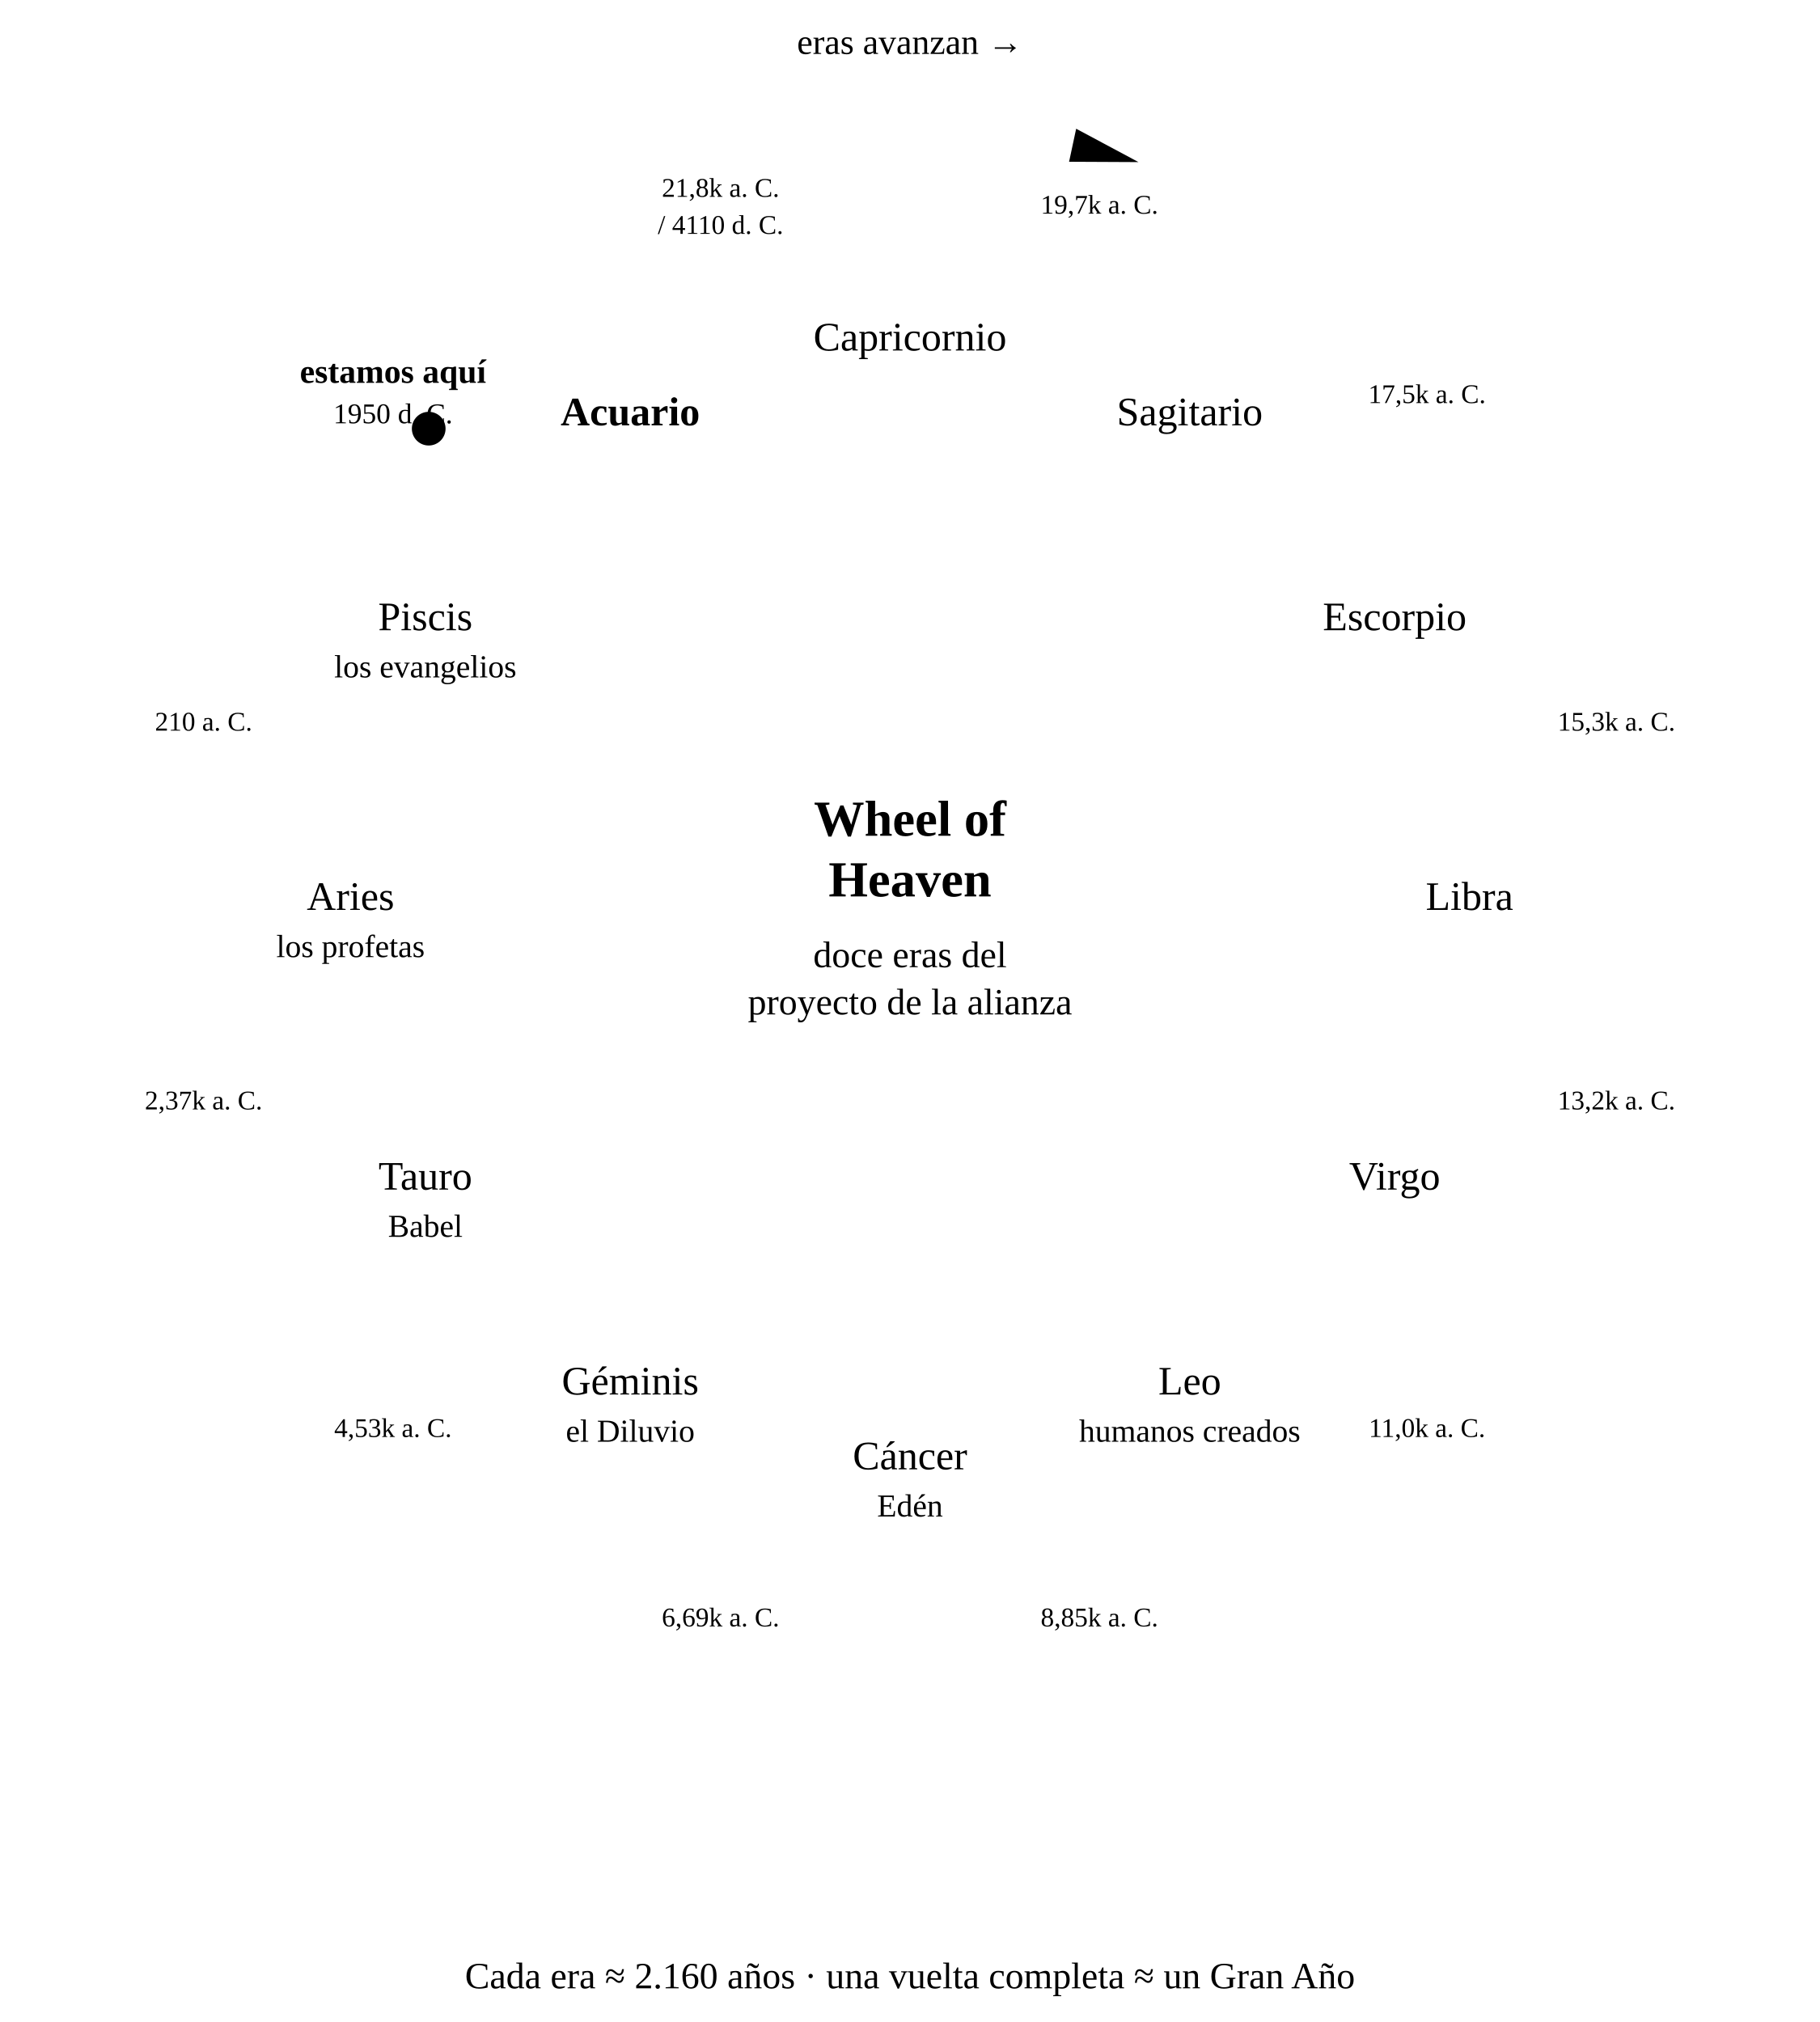
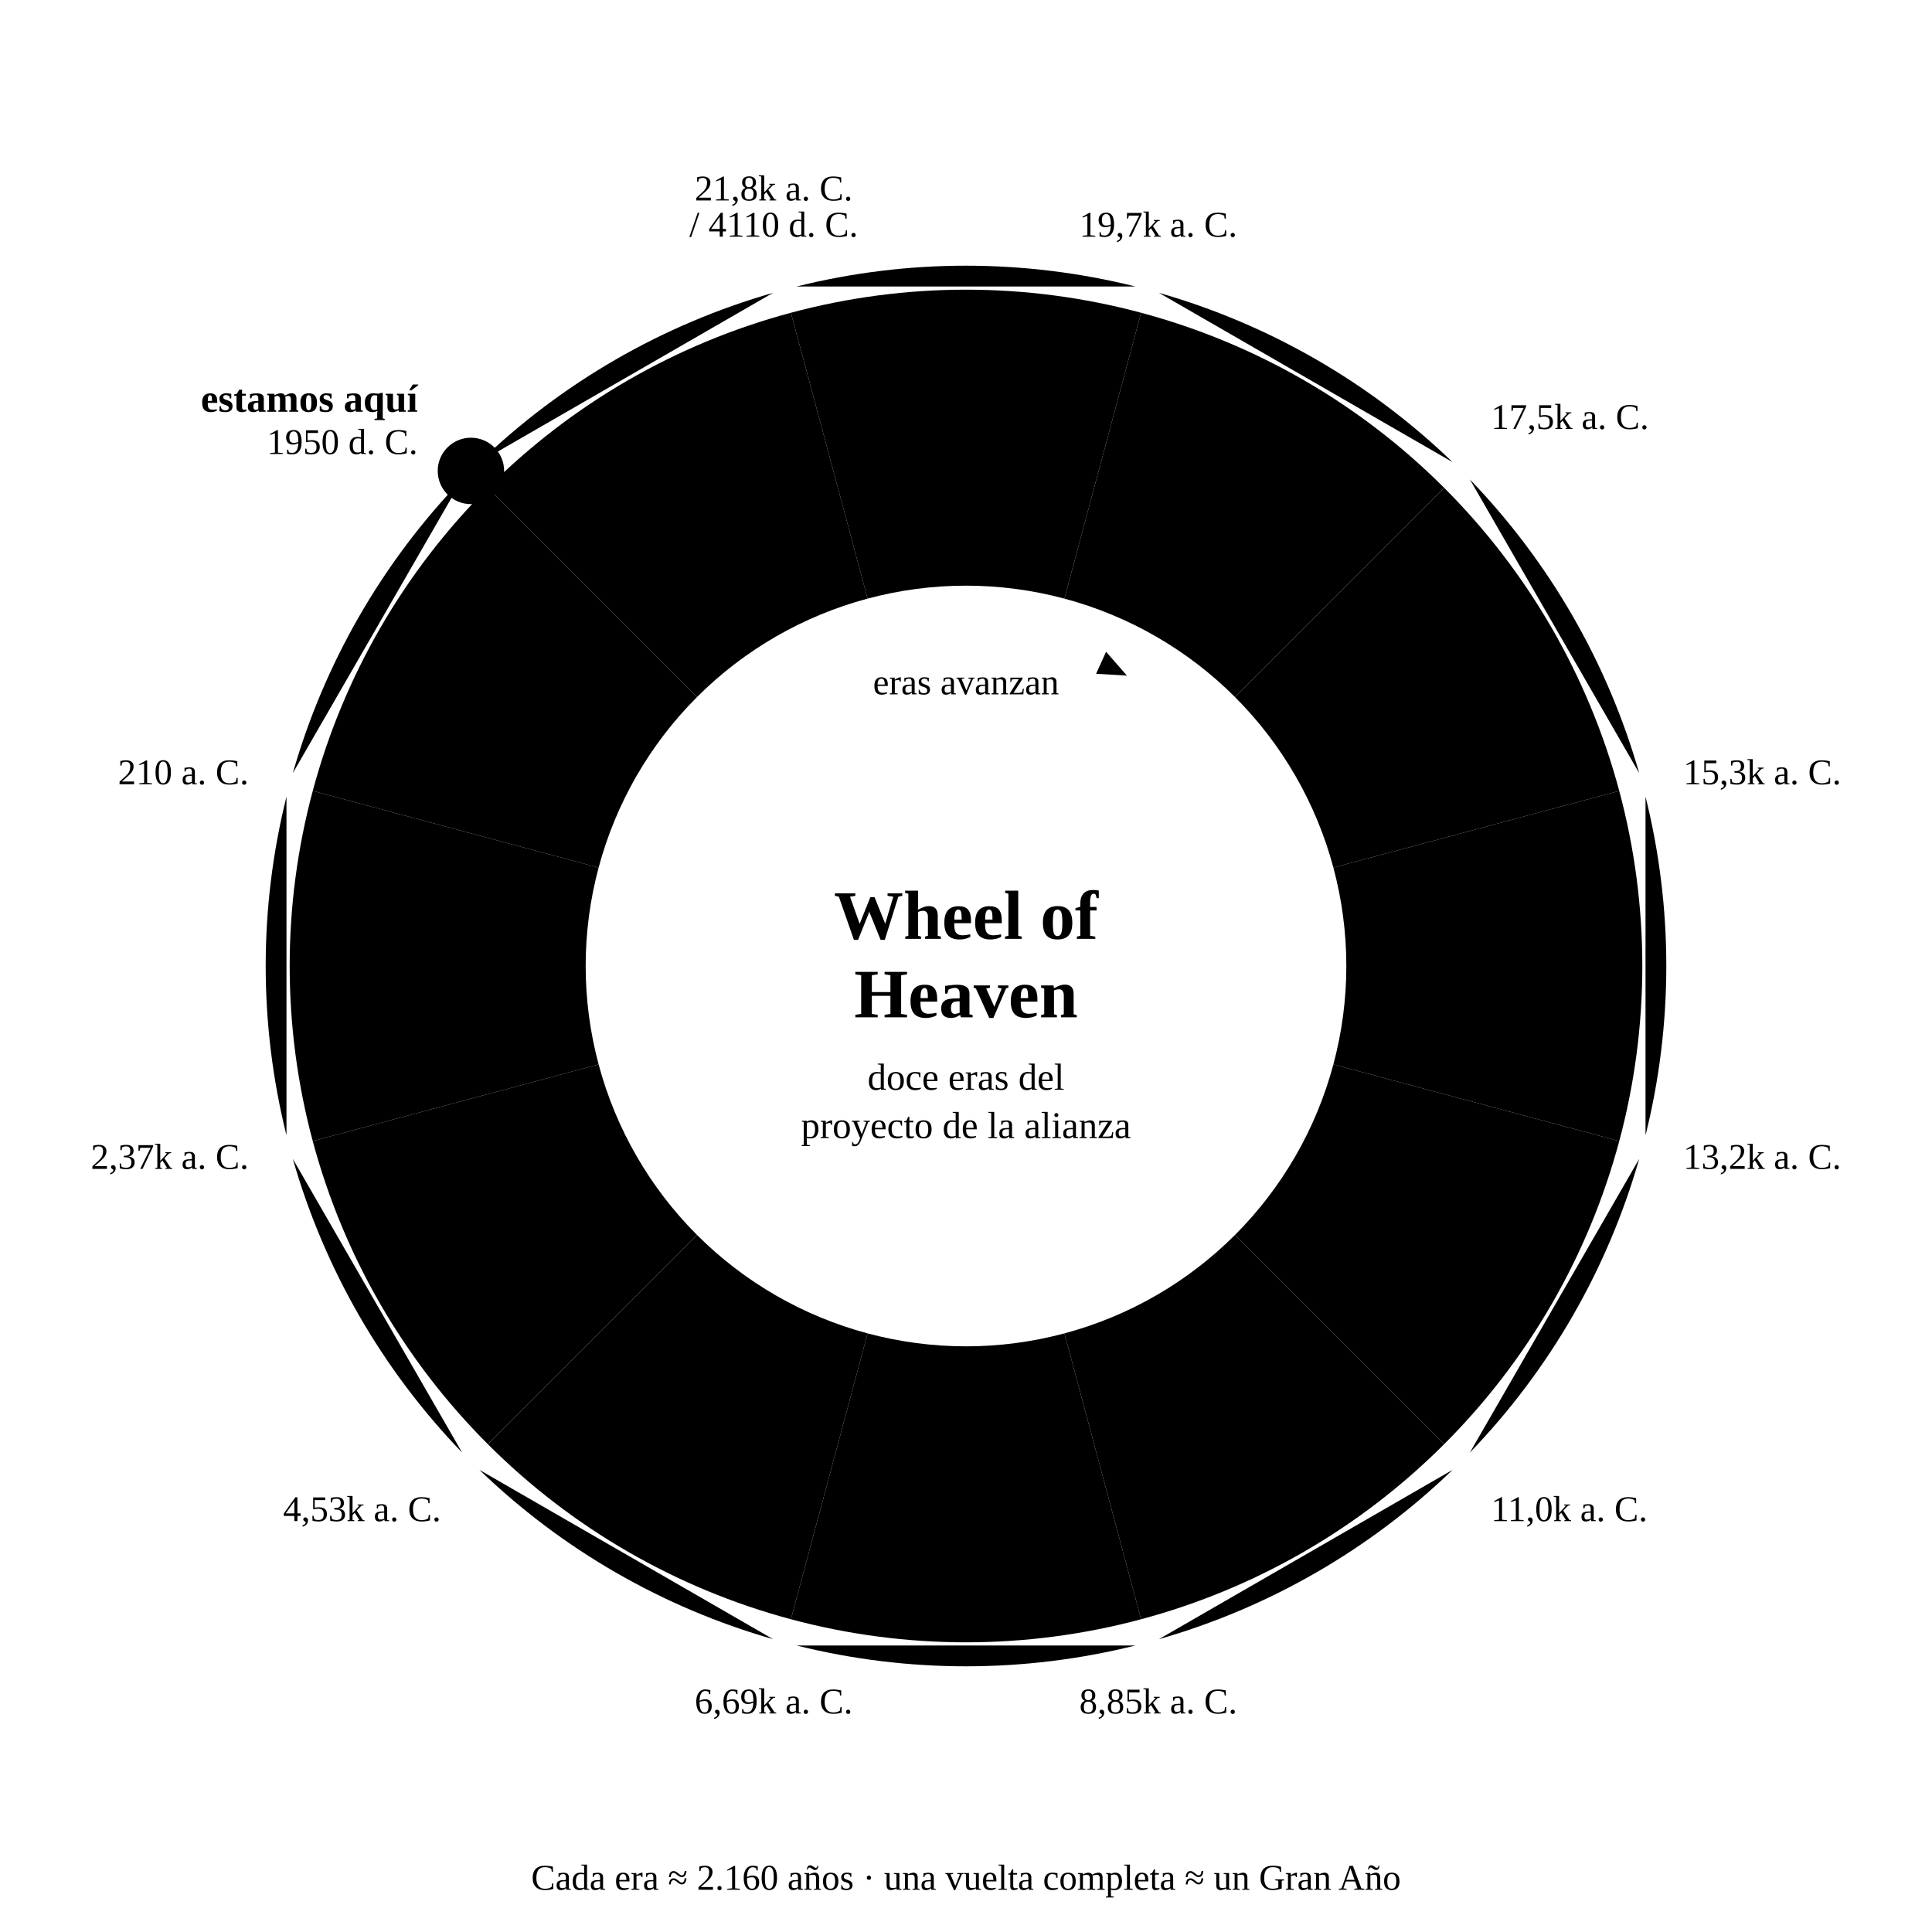
- <svg xmlns="http://www.w3.org/2000/svg" viewBox="0 0 540 600" role="img" aria-labelledby="wh-t wh-d">
-   <circle cx="270" cy="270" r="202" fill="none" class="dg-muted" stroke-width="1.5" />
-   <circle cx="270" cy="270" r="112" fill="none" class="dg-muted" stroke-width="1.5" />
-   <g class="dg-muted" stroke-width="1">
-     <line x1="299.0" y1="161.8" x2="322.3" y2="74.9" />
-     <line x1="349.2" y1="190.8" x2="412.8" y2="127.2" />
-     <line x1="378.2" y1="241.0" x2="465.1" y2="217.7" />
-     <line x1="378.2" y1="299.0" x2="465.1" y2="322.3" />
-     <line x1="349.2" y1="349.2" x2="412.8" y2="412.8" />
-     <line x1="299.0" y1="378.2" x2="322.3" y2="465.1" />
-     <line x1="241.0" y1="378.2" x2="217.7" y2="465.1" />
-     <line x1="190.8" y1="349.2" x2="127.2" y2="412.8" />
-     <line x1="161.8" y1="299.0" x2="74.9" y2="322.3" />
-     <line x1="161.8" y1="241.0" x2="74.9" y2="217.7" />
-     <line x1="190.8" y1="190.8" x2="127.2" y2="127.2" />
-     <line x1="241.0" y1="161.8" x2="217.7" y2="74.9" />
+ <svg xmlns="http://www.w3.org/2000/svg" viewBox="0 0 640 640" role="img" aria-labelledby="wh-t wh-d" class="dg dg--wheel">
+   <defs>
+     <symbol id="wh-z-capricorn" viewBox="0 0 24 24" fill="none" stroke="currentColor" stroke-width="1.7" stroke-linecap="round" stroke-linejoin="round">
+       <path d="M4 7 V17 M4 7 L9 13 L13 7 Q17 7 17 13 Q17 18 13 18 Q9 18 9 14" />
+     </symbol>
+     <symbol id="wh-z-sagittarius" viewBox="0 0 24 24" fill="none" stroke="currentColor" stroke-width="1.7" stroke-linecap="round" stroke-linejoin="round">
+       <line x1="5" y1="19" x2="19" y2="5" />
+       <polyline points="13 5 19 5 19 11" />
+       <line x1="9" y1="12" x2="12" y2="15" />
+     </symbol>
+     <symbol id="wh-z-scorpio" viewBox="0 0 24 24" fill="none" stroke="currentColor" stroke-width="1.7" stroke-linecap="round" stroke-linejoin="round">
+       <path d="M4 18 V7 L8 12 L12 7 V18 L16 12 V18 H21" />
+       <path d="M19 16 L21 18 L19 20" />
+     </symbol>
+     <symbol id="wh-z-libra" viewBox="0 0 24 24" fill="none" stroke="currentColor" stroke-width="1.7" stroke-linecap="round" stroke-linejoin="round">
+       <path d="M6 13 Q6 8 12 8 Q18 8 18 13" />
+       <line x1="3" y1="14" x2="21" y2="14" />
+       <line x1="3" y1="18" x2="21" y2="18" />
+     </symbol>
+     <symbol id="wh-z-virgo" viewBox="0 0 24 24" fill="none" stroke="currentColor" stroke-width="1.7" stroke-linecap="round" stroke-linejoin="round">
+       <path d="M5 19 V7 L9 13 L13 7 V19 Q15 14 18 14 Q21 14 19 19 Q17 22 15 19" />
+     </symbol>
+     <symbol id="wh-z-leo" viewBox="0 0 24 24" fill="none" stroke="currentColor" stroke-width="1.7" stroke-linecap="round" stroke-linejoin="round">
+       <circle cx="8" cy="16" r="3" />
+       <path d="M11 16 Q11 8 14 6 Q19 5 19 11 Q19 14 17 16 Q15 17 17 19" />
+     </symbol>
+     <symbol id="wh-z-cancer" viewBox="0 0 24 24" fill="none" stroke="currentColor" stroke-width="1.7" stroke-linecap="round" stroke-linejoin="round">
+       <line x1="4" y1="9" x2="14" y2="9" />
+       <circle cx="16" cy="11" r="2" />
+       <line x1="20" y1="15" x2="10" y2="15" />
+       <circle cx="8" cy="13" r="2" />
+     </symbol>
+     <symbol id="wh-z-gemini" viewBox="0 0 24 24" fill="none" stroke="currentColor" stroke-width="1.7" stroke-linecap="round" stroke-linejoin="round">
+       <line x1="5" y1="5" x2="19" y2="5" />
+       <line x1="5" y1="19" x2="19" y2="19" />
+       <line x1="9" y1="5" x2="9" y2="19" />
+       <line x1="15" y1="5" x2="15" y2="19" />
+     </symbol>
+     <symbol id="wh-z-taurus" viewBox="0 0 24 24" fill="none" stroke="currentColor" stroke-width="1.7" stroke-linecap="round" stroke-linejoin="round">
+       <circle cx="12" cy="15" r="4" />
+       <path d="M5 8 Q12 13 19 8" />
+     </symbol>
+     <symbol id="wh-z-aries" viewBox="0 0 24 24" fill="none" stroke="currentColor" stroke-width="1.7" stroke-linecap="round" stroke-linejoin="round">
+       <path d="M5 18 V11 Q5 5 9 5 Q12 5 12 12 Q12 5 15 5 Q19 5 19 11 V18" />
+     </symbol>
+     <symbol id="wh-z-pisces" viewBox="0 0 24 24" fill="none" stroke="currentColor" stroke-width="1.7" stroke-linecap="round" stroke-linejoin="round">
+       <path d="M7 5 Q4 12 7 19" />
+       <path d="M17 5 Q20 12 17 19" />
+       <line x1="7" y1="12" x2="17" y2="12" />
+     </symbol>
+     <symbol id="wh-z-aquarius" viewBox="0 0 24 24" fill="none" stroke="currentColor" stroke-width="1.7" stroke-linecap="round" stroke-linejoin="round">
+       <path d="M3 9 L7 7 L11 9 L15 7 L19 9" />
+       <path d="M3 15 L7 13 L11 15 L15 13 L19 15" />
+     </symbol>
+   </defs>
+   <g>
+     <path d="M 262.0 103.6 A 224.0 224.0 0 0 1 378.0 103.6 L 352.6 198.3 A 126.0 126.0 0 0 0 287.4 198.3 Z" class="dg-age dg-age-0" />
+     <path d="M 378.0 103.6 A 224.0 224.0 0 0 1 478.4 161.6 L 409.1 230.9 A 126.0 126.0 0 0 0 352.6 198.3 Z" class="dg-age dg-age-1" />
+     <path d="M 478.4 161.6 A 224.0 224.0 0 0 1 536.4 262.0 L 441.7 287.4 A 126.0 126.0 0 0 0 409.1 230.9 Z" class="dg-age dg-age-2" />
+     <path d="M 536.4 262.0 A 224.0 224.0 0 0 1 536.4 378.0 L 441.7 352.6 A 126.0 126.0 0 0 0 441.7 287.4 Z" class="dg-age dg-age-3" />
+     <path d="M 536.4 378.0 A 224.0 224.0 0 0 1 478.4 478.4 L 409.1 409.1 A 126.0 126.0 0 0 0 441.7 352.6 Z" class="dg-age dg-age-4" />
+     <path d="M 478.4 478.4 A 224.0 224.0 0 0 1 378.0 536.4 L 352.6 441.7 A 126.0 126.0 0 0 0 409.1 409.1 Z" class="dg-age dg-age-5" />
+     <path d="M 378.0 536.4 A 224.0 224.0 0 0 1 262.0 536.4 L 287.4 441.7 A 126.0 126.0 0 0 0 352.6 441.7 Z" class="dg-age dg-age-6" />
+     <path d="M 262.0 536.4 A 224.0 224.0 0 0 1 161.6 478.4 L 230.9 409.1 A 126.0 126.0 0 0 0 287.4 441.7 Z" class="dg-age dg-age-7" />
+     <path d="M 161.6 478.4 A 224.0 224.0 0 0 1 103.6 378.0 L 198.3 352.6 A 126.0 126.0 0 0 0 230.9 409.1 Z" class="dg-age dg-age-8" />
+     <path d="M 103.6 378.0 A 224.0 224.0 0 0 1 103.6 262.0 L 198.3 287.4 A 126.0 126.0 0 0 0 198.3 352.6 Z" class="dg-age dg-age-9" />
+     <path d="M 103.6 262.0 A 224.0 224.0 0 0 1 161.6 161.6 L 230.9 230.9 A 126.0 126.0 0 0 0 198.3 287.4 Z" class="dg-age dg-age-10" />
+     <path d="M 161.6 161.6 A 224.0 224.0 0 0 1 262.0 103.6 L 287.4 198.3 A 126.0 126.0 0 0 0 230.9 230.9 Z" class="dg-age dg-age-11 dg-age--now" />
+   </g>
+   <g class="dg-rim">
+     <path d="M 263.9 94.9 A 232.0 232.0 0 0 1 376.1 94.9" class="dg-rim-0" />
+     <path d="M 383.9 97.0 A 232.0 232.0 0 0 1 481.2 153.1" class="dg-rim-1" />
+     <path d="M 486.9 158.8 A 232.0 232.0 0 0 1 543.0 256.1" class="dg-rim-2" />
+     <path d="M 545.1 263.9 A 232.0 232.0 0 0 1 545.1 376.1" class="dg-rim-3" />
+     <path d="M 543.0 383.9 A 232.0 232.0 0 0 1 486.9 481.2" class="dg-rim-4" />
+     <path d="M 481.2 486.9 A 232.0 232.0 0 0 1 383.9 543.0" class="dg-rim-5" />
+     <path d="M 376.1 545.1 A 232.0 232.0 0 0 1 263.9 545.1" class="dg-rim-6" />
+     <path d="M 256.1 543.0 A 232.0 232.0 0 0 1 158.8 486.9" class="dg-rim-7" />
+     <path d="M 153.1 481.2 A 232.0 232.0 0 0 1 97.0 383.9" class="dg-rim-8" />
+     <path d="M 94.9 376.1 A 232.0 232.0 0 0 1 94.9 263.9" class="dg-rim-9" />
+     <path d="M 97.0 256.1 A 232.0 232.0 0 0 1 153.1 158.8" class="dg-rim-10" />
+     <path d="M 158.8 153.1 A 232.0 232.0 0 0 1 256.1 97.0" class="dg-rim-11" />
+   </g>
+   <circle cx="320" cy="320" r="126" class="dg-hair" fill="none" />
+   <g class="dg-hair">
+     <line x1="352.6" y1="198.3" x2="378.0" y2="103.6" />
+     <line x1="409.1" y1="230.9" x2="478.4" y2="161.6" />
+     <line x1="441.7" y1="287.4" x2="536.4" y2="262.0" />
+     <line x1="441.7" y1="352.6" x2="536.4" y2="378.0" />
+     <line x1="409.1" y1="409.1" x2="478.4" y2="478.4" />
+     <line x1="352.6" y1="441.7" x2="378.0" y2="536.4" />
+     <line x1="287.4" y1="441.7" x2="262.0" y2="536.4" />
+     <line x1="230.9" y1="409.1" x2="161.6" y2="478.4" />
+     <line x1="198.3" y1="352.6" x2="103.6" y2="378.0" />
+     <line x1="198.3" y1="287.4" x2="103.6" y2="262.0" />
+     <line x1="230.9" y1="230.9" x2="161.6" y2="161.6" />
+     <line x1="287.4" y1="198.3" x2="262.0" y2="103.6" />
  </g>
  <g text-anchor="middle">
-     <text x="270.0" y="104.0" class="dg-label" font-size="12">Capricornio</text>
-     <text x="353.0" y="126.2" class="dg-label" font-size="12">Sagitario</text>
-     <text x="413.8" y="187.0" class="dg-label" font-size="12">Escorpio</text>
-     <text x="436.0" y="270.0" class="dg-label" font-size="12">Libra</text>
-     <text x="413.8" y="353.0" class="dg-label" font-size="12">Virgo</text>
-     <text x="353.0" y="413.8" class="dg-label" font-size="12">Leo</text>
-     <text x="353.0" y="427.8" class="dg-label--muted" font-size="9.5">humanos creados</text>
-     <text x="270.0" y="436.0" class="dg-label" font-size="12">Cáncer</text>
-     <text x="270.0" y="450.0" class="dg-label--muted" font-size="9.5">Edén</text>
-     <text x="187.0" y="413.8" class="dg-label" font-size="12">Géminis</text>
-     <text x="187.0" y="427.8" class="dg-label--muted" font-size="9.5">el Diluvio</text>
-     <text x="126.2" y="353.0" class="dg-label" font-size="12">Tauro</text>
-     <text x="126.2" y="367.0" class="dg-label--muted" font-size="9.5">Babel</text>
-     <text x="104.0" y="270.0" class="dg-label" font-size="12">Aries</text>
-     <text x="104.0" y="284.0" class="dg-label--muted" font-size="9.5">los profetas</text>
-     <text x="126.2" y="187.0" class="dg-label" font-size="12">Piscis</text>
-     <text x="126.2" y="201.0" class="dg-label--muted" font-size="9.5">los evangelios</text>
-     <text x="187.0" y="126.2" class="dg-label--accent" font-size="12" font-weight="600">Acuario</text>
+     <use href="#wh-z-capricorn" x="311.0" y="125.0" width="18" height="18" class="dg-glyph dg-ink-0" />
+     <text x="320.0" y="160.0" class="dg-label" font-size="13.5">Capricornio</text>
+     <use href="#wh-z-sagittarius" x="399.0" y="148.6" width="18" height="18" class="dg-glyph dg-ink-1" />
+     <text x="408.0" y="183.6" class="dg-label" font-size="13.5">Sagitario</text>
+     <use href="#wh-z-scorpio" x="463.4" y="213.0" width="18" height="18" class="dg-glyph dg-ink-2" />
+     <text x="472.4" y="248.0" class="dg-label" font-size="13.5">Escorpio</text>
+     <use href="#wh-z-libra" x="487.0" y="301.0" width="18" height="18" class="dg-glyph dg-ink-3" />
+     <text x="496.0" y="336.0" class="dg-label" font-size="13.5">Libra</text>
+     <use href="#wh-z-virgo" x="463.4" y="389.0" width="18" height="18" class="dg-glyph dg-ink-4" />
+     <text x="472.4" y="424.0" class="dg-label" font-size="13.5">Virgo</text>
+     <use href="#wh-z-leo" x="399.0" y="439.4" width="18" height="18" class="dg-glyph dg-ink-5" />
+     <text x="408.0" y="474.4" class="dg-label" font-size="13.5">Leo</text>
+     <text x="408.0" y="490.4" class="dg-label--muted" font-size="10.5">humanos</text>
+     <text x="408.0" y="503.4" class="dg-label--muted" font-size="10.5">creados</text>
+     <use href="#wh-z-cancer" x="311.0" y="469.5" width="18" height="18" class="dg-glyph dg-ink-6" />
+     <text x="320.0" y="504.5" class="dg-label" font-size="13.5">Cáncer</text>
+     <text x="320.0" y="520.5" class="dg-label--muted" font-size="10.5">Edén</text>
+     <use href="#wh-z-gemini" x="223.0" y="445.9" width="18" height="18" class="dg-glyph dg-ink-7" />
+     <text x="232.0" y="480.9" class="dg-label" font-size="13.5">Géminis</text>
+     <text x="232.0" y="496.9" class="dg-label--muted" font-size="10.5">el Diluvio</text>
+     <use href="#wh-z-taurus" x="158.6" y="381.5" width="18" height="18" class="dg-glyph dg-ink-8" />
+     <text x="167.6" y="416.5" class="dg-label" font-size="13.5">Tauro</text>
+     <text x="167.6" y="432.5" class="dg-label--muted" font-size="10.5">Babel</text>
+     <use href="#wh-z-aries" x="135.0" y="293.5" width="18" height="18" class="dg-glyph dg-ink-9" />
+     <text x="144.0" y="328.5" class="dg-label" font-size="13.5">Aries</text>
+     <text x="144.0" y="344.5" class="dg-label--muted" font-size="10.5">los profetas</text>
+     <use href="#wh-z-pisces" x="158.6" y="205.5" width="18" height="18" class="dg-glyph dg-ink-10" />
+     <text x="167.6" y="240.5" class="dg-label" font-size="13.5">Piscis</text>
+     <text x="167.6" y="256.5" class="dg-label--muted" font-size="10.5">los evangelios</text>
+     <use href="#wh-z-aquarius" x="223.0" y="148.6" width="18" height="18" class="dg-glyph dg-ink-11" />
+     <text x="232.0" y="183.6" class="dg-label dg-label--now" font-size="13.5">Acuario</text>
  </g>
-   <g text-anchor="middle">
-     <text x="326.2" y="63.4" class="dg-label--muted" font-size="8">19,7k a. C.</text>
-     <text x="423.4" y="119.6" class="dg-label--muted" font-size="8">17,5k a. C.</text>
-     <text x="479.6" y="216.8" class="dg-label--muted" font-size="8">15,3k a. C.</text>
-     <text x="479.6" y="329.2" class="dg-label--muted" font-size="8">13,2k a. C.</text>
-     <text x="423.4" y="426.4" class="dg-label--muted" font-size="8">11,0k a. C.</text>
-     <text x="326.2" y="482.6" class="dg-label--muted" font-size="8">8,85k a. C.</text>
-     <text x="213.8" y="482.6" class="dg-label--muted" font-size="8">6,69k a. C.</text>
-     <text x="116.6" y="426.4" class="dg-label--muted" font-size="8">4,53k a. C.</text>
-     <text x="60.4" y="329.2" class="dg-label--muted" font-size="8">2,37k a. C.</text>
-     <text x="60.4" y="216.8" class="dg-label--muted" font-size="8">210 a. C.</text>
-     <text x="213.8" y="58.4" class="dg-label--muted" font-size="8">21,8k a. C.</text>
-     <text x="213.8" y="69.4" class="dg-label--muted" font-size="8">/ 4110 d. C.</text>
+   <g class="dg-mono">
+     <text x="383.7" y="78.4" text-anchor="middle">19,7k a. C.</text>
+     <text x="493.9" y="142.1" text-anchor="start">17,5k a. C.</text>
+     <text x="557.6" y="259.8" text-anchor="start">15,3k a. C.</text>
+     <text x="557.6" y="387.2" text-anchor="start">13,2k a. C.</text>
+     <text x="493.9" y="503.9" text-anchor="start">11,0k a. C.</text>
+     <text x="383.7" y="567.6" text-anchor="middle">8,85k a. C.</text>
+     <text x="256.3" y="567.6" text-anchor="middle">6,69k a. C.</text>
+     <text x="146.1" y="503.9" text-anchor="end">4,53k a. C.</text>
+     <text x="82.4" y="387.2" text-anchor="end">2,37k a. C.</text>
+     <text x="82.4" y="259.8" text-anchor="end">210 a. C.</text>
+     <text x="256.3" y="66.4" text-anchor="middle">21,8k a. C.</text>
+     <text x="256.3" y="78.4" text-anchor="middle">/ 4110 d. C.</text>
  </g>
-   <circle cx="127.2" cy="127.2" r="5" class="dg-accent--fill" />
-   <text x="116.6" y="113.6" text-anchor="middle" class="dg-label--accent" font-size="10" font-weight="600">estamos aquí</text>
-   <text x="116.6" y="125.6" text-anchor="middle" class="dg-label--accent" font-size="8.5">1950 d. C.</text>
-   <path d="M 210.0 45.9 A 232 232 0 0 1 330.0 45.9" fill="none" class="dg-accent" stroke-width="1.6" />
-   <path d="M 337.8 48.1 L 319.3 38.2 L 317.2 48.0 Z" class="dg-accent--fill" />
-   <text x="270" y="16" text-anchor="middle" class="dg-label--muted" font-size="10.5">eras avanzan →</text>
-   <text x="270" y="248" text-anchor="middle" class="dg-label" font-size="15" font-weight="600">Wheel of</text>
-   <text x="270" y="266" text-anchor="middle" class="dg-label" font-size="15" font-weight="600">Heaven</text>
-   <text x="270" y="287" text-anchor="middle" class="dg-label--muted" font-size="11">doce eras del</text>
-   <text x="270" y="301" text-anchor="middle" class="dg-label--muted" font-size="11">proyecto de la alianza</text>
-   <text x="270" y="590" text-anchor="middle" class="dg-label--muted" font-size="11">Cada era ≈ 2.160 años · una vuelta completa ≈ un Gran Año</text>
+   <circle cx="156.0" cy="156.0" r="11" class="dg-now-halo" />
+   <circle cx="156.0" cy="156.0" r="5.5" class="dg-now" />
+   <text x="138.4" y="136.4" text-anchor="end" class="dg-label--now" font-size="13" font-weight="600">estamos aquí</text>
+   <text x="138.4" y="150.4" text-anchor="end" class="dg-mono dg-mono--now">1950 d. C.</text>
+   <path d="M 271.8 221.1 A 110.0 110.0 0 0 1 368.2 221.1" class="dg-dir" fill="none" />
+   <path d="M 373.3 223.8 L 366.4 215.9 L 363.1 223.2 Z" class="dg-dir-head" />
+   <text x="320" y="230.0" text-anchor="middle" class="dg-mono">eras avanzan</text>
+   <text x="320" y="311.0" text-anchor="middle" class="dg-label dg-title" font-size="23" font-weight="600">Wheel of</text>
+   <text x="320" y="337.0" text-anchor="middle" class="dg-label dg-title" font-size="23" font-weight="600">Heaven</text>
+   <text x="320" y="361.0" text-anchor="middle" class="dg-label--muted" font-size="12.5">doce eras del</text>
+   <text x="320" y="377.0" text-anchor="middle" class="dg-label--muted" font-size="12.5">proyecto de la alianza</text>
+   <text x="320" y="626" text-anchor="middle" class="dg-mono">Cada era ≈ 2.160 años · una vuelta completa ≈ un Gran Año</text>
</svg>
